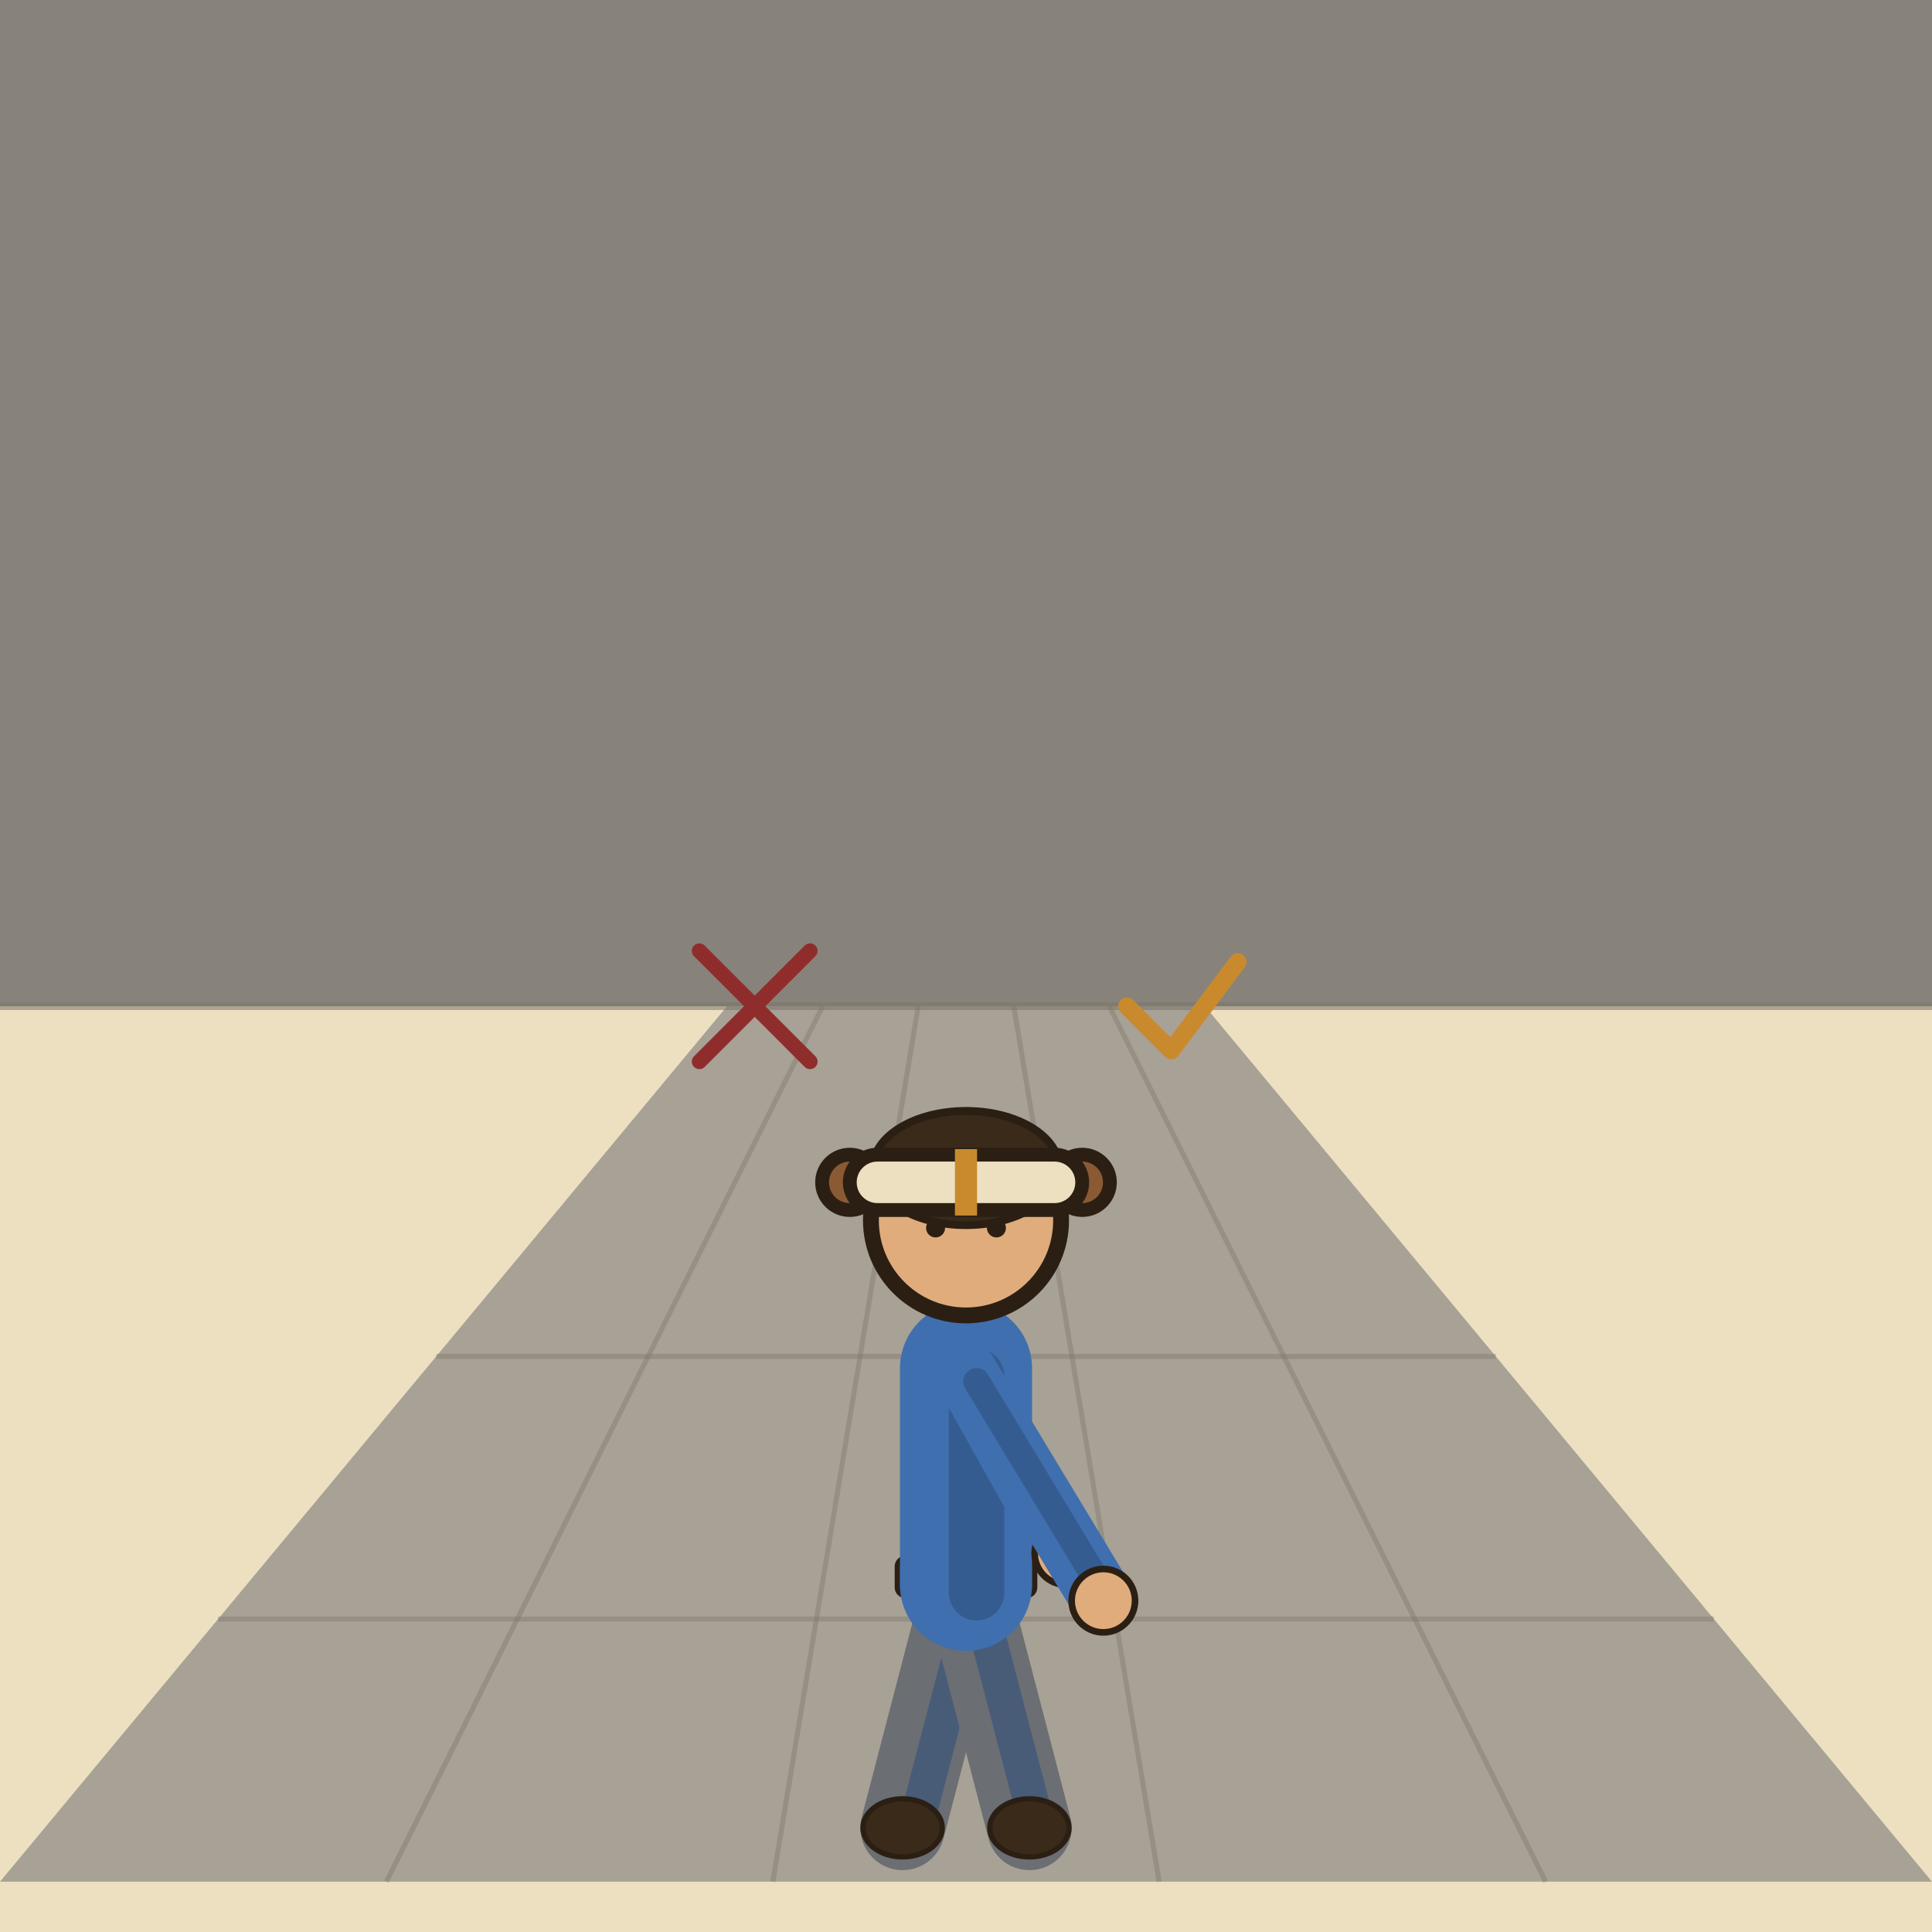
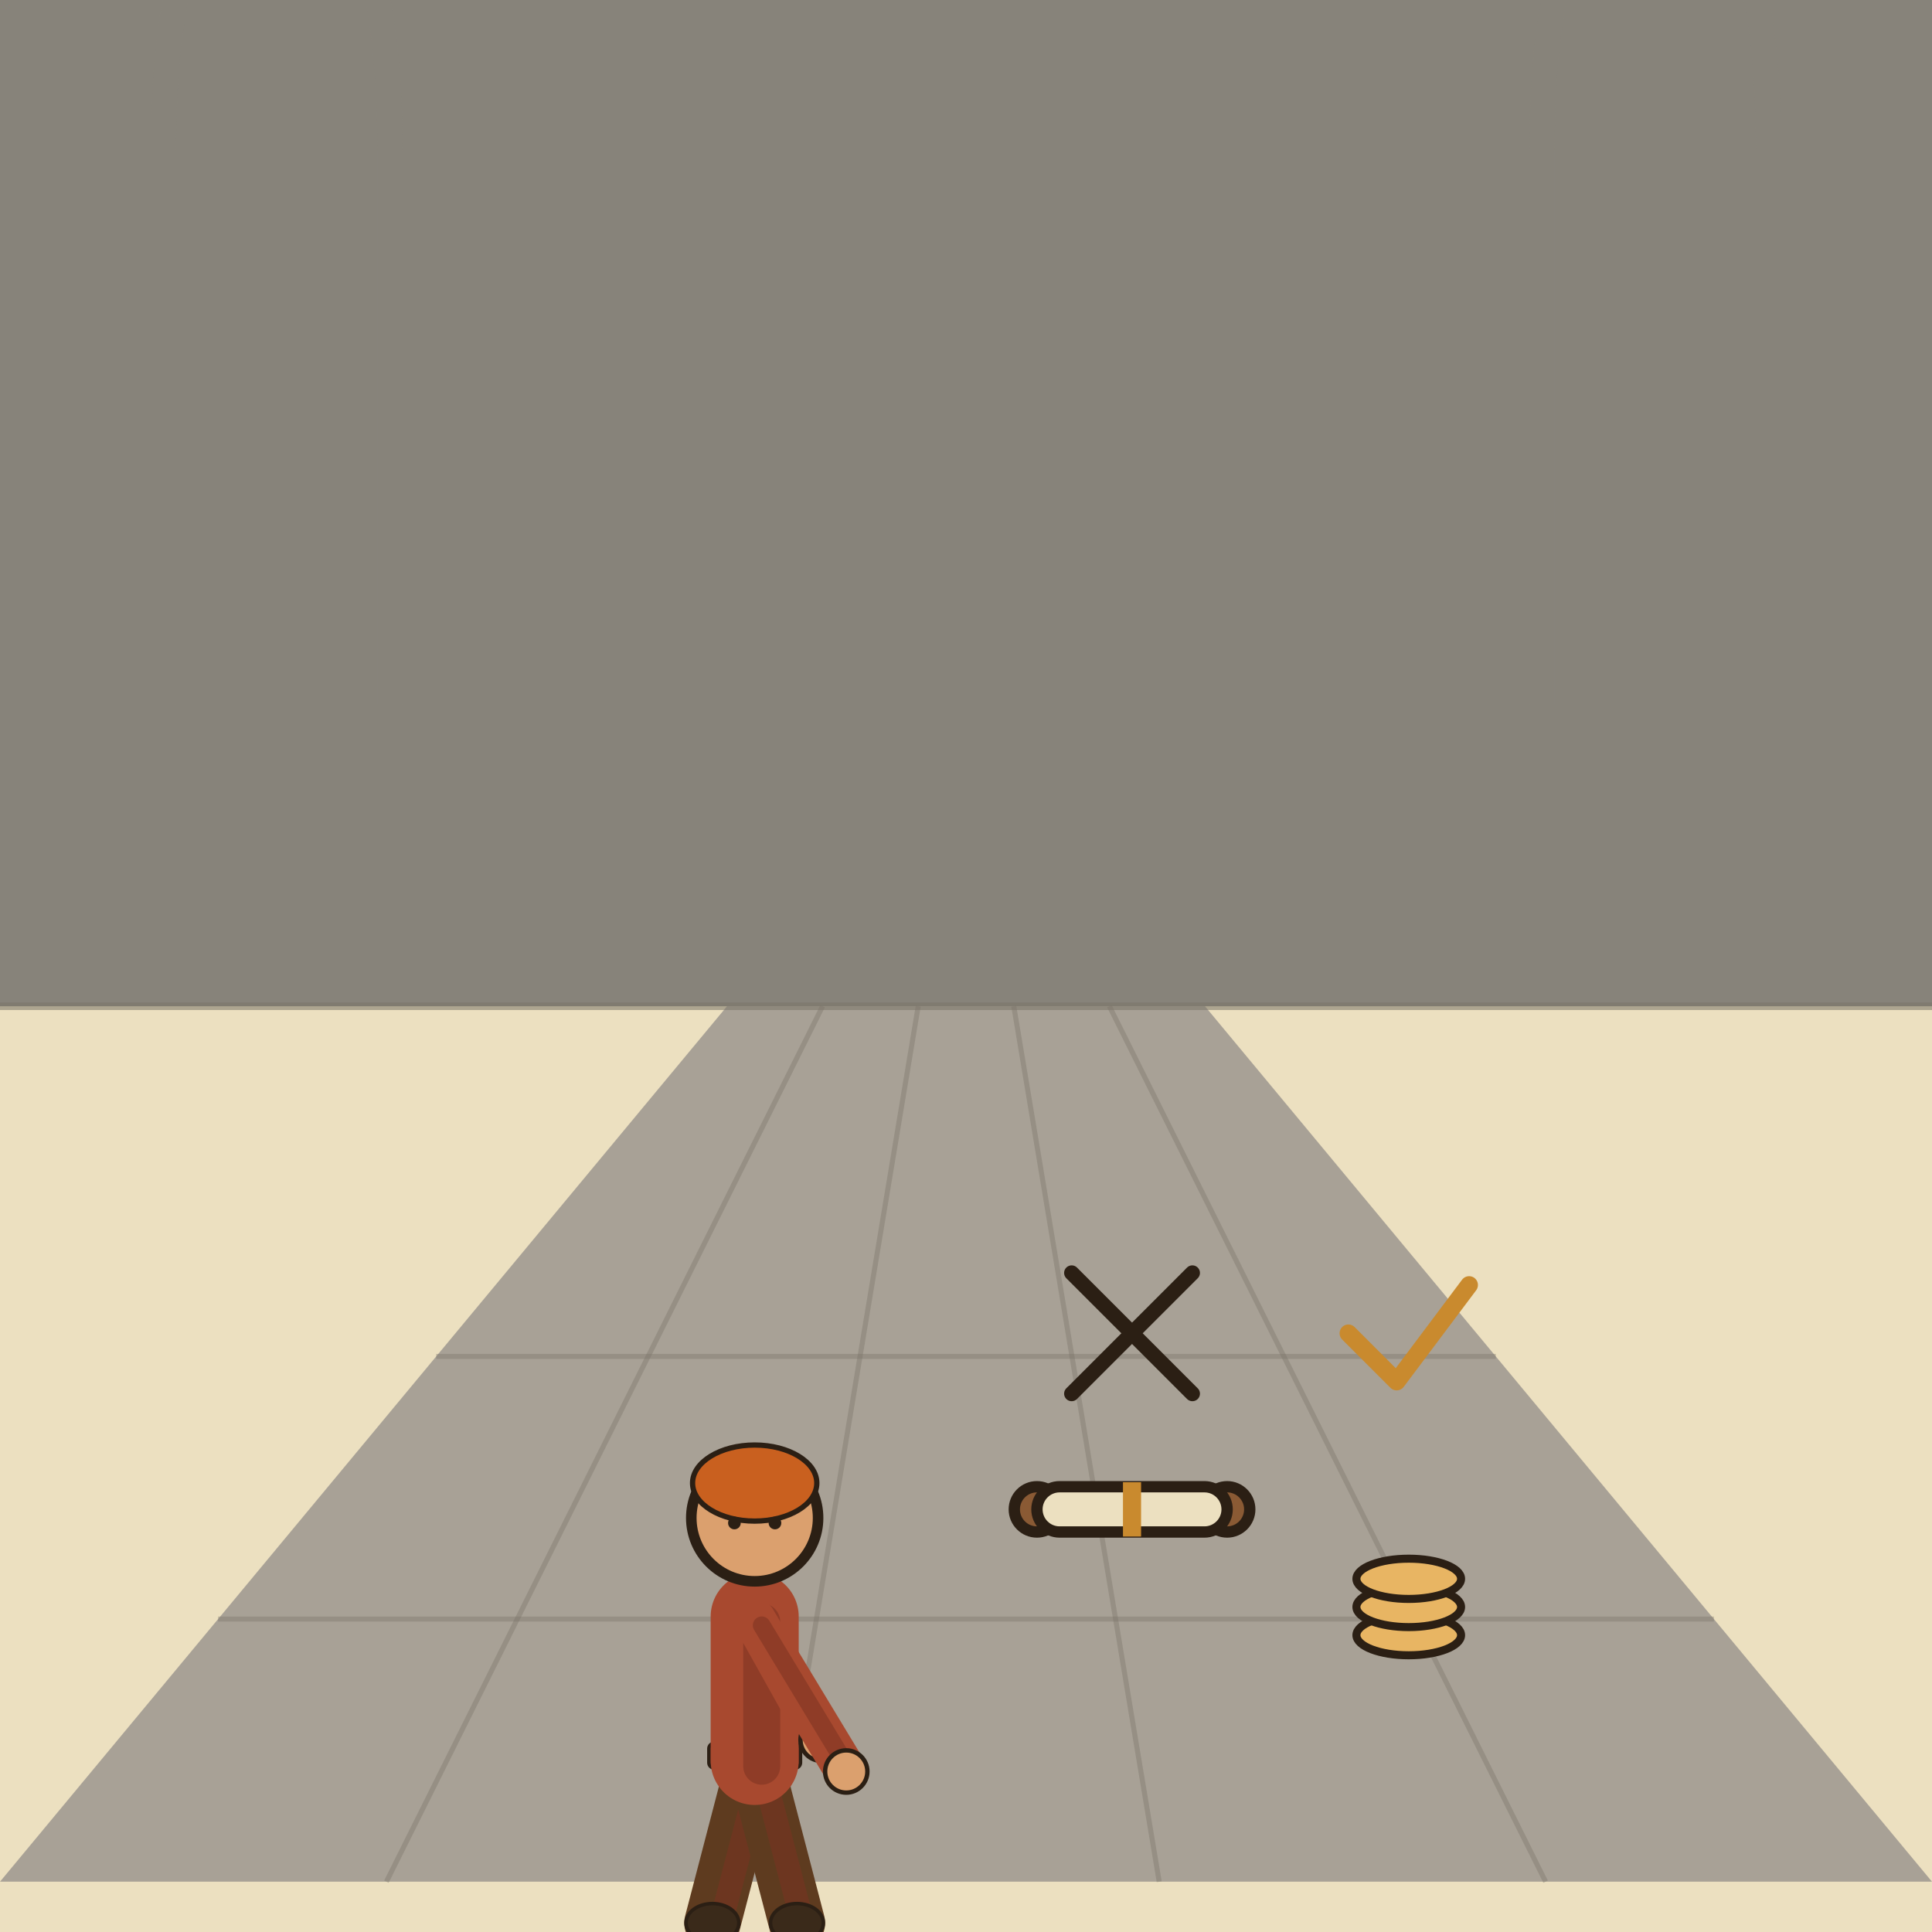
<svg xmlns="http://www.w3.org/2000/svg" viewBox="0 0 768 768">
  <rect x="0" y="0" width="768" height="768" fill="#ece0c0" />
  <rect x="0" y="0" width="768" height="400" fill="#87837a" />
  <polygon points="289,400 479,400 768,748 0,748" fill="#a8a196" />
  <line x1="327.0" y1="400" x2="153.6" y2="748" stroke="#7a7468" stroke-width="2" opacity="0.4" />
  <line x1="365.0" y1="400" x2="307.2" y2="748" stroke="#7a7468" stroke-width="2" opacity="0.4" />
  <line x1="403.0" y1="400" x2="460.8" y2="748" stroke="#7a7468" stroke-width="2" opacity="0.4" />
  <line x1="441.0" y1="400" x2="614.4" y2="748" stroke="#7a7468" stroke-width="2" opacity="0.4" />
  <line x1="173.4" y1="539.2" x2="594.6" y2="539.2" stroke="#7a7468" stroke-width="2" opacity="0.4" />
  <line x1="86.7" y1="643.6" x2="681.3" y2="643.6" stroke="#7a7468" stroke-width="2" opacity="0.4" />
  <line x1="0" y1="400" x2="768" y2="400" stroke="#7a7468" stroke-width="3" opacity="0.55" />
  <path d="M 65.0,280 L 65.0,60 Q 65.0,-50.0 110,-50.0 Q 155.0,-50.0 155.0,60 L 155.0,280" fill="none" stroke="#87837a" stroke-width="10" opacity="0.7" />
  <path d="M 613.0,280 L 613.0,60 Q 613.0,-50.0 658,-50.0 Q 703.0,-50.0 703.0,60 L 703.0,280" fill="none" stroke="#87837a" stroke-width="10" opacity="0.7" />
-   <g transform="translate(384,630) scale(1.05,1.05) rotate(0)">
-     <line x1="0" y1="0" x2="-24" y2="92" stroke="#6b6e73" stroke-width="32" stroke-linecap="round" />
-     <line x1="4" y1="3" x2="-20" y2="95" stroke="#2b4d7a" stroke-width="13.4" stroke-linecap="round" opacity="0.55" />
+   <g transform="translate(300,700) scale(0.7,0.7) rotate(0)">
+     <line x1="0" y1="0" x2="-24" y2="92" stroke="#5e3b1f" stroke-width="32" stroke-linecap="round" />
+     <line x1="4" y1="3" x2="-20" y2="95" stroke="#7a3220" stroke-width="13.4" stroke-linecap="round" opacity="0.55" />
    <ellipse cx="-24" cy="92" rx="15" ry="11" fill="#3a2a1a" stroke="#2b1f14" stroke-width="2" />
-     <line x1="0" y1="0" x2="24" y2="92" stroke="#6b6e73" stroke-width="32" stroke-linecap="round" />
-     <line x1="4" y1="3" x2="28" y2="95" stroke="#2b4d7a" stroke-width="13.4" stroke-linecap="round" opacity="0.55" />
+     <line x1="0" y1="0" x2="24" y2="92" stroke="#5e3b1f" stroke-width="32" stroke-linecap="round" />
+     <line x1="4" y1="3" x2="28" y2="95" stroke="#7a3220" stroke-width="13.4" stroke-linecap="round" opacity="0.55" />
    <ellipse cx="24" cy="92" rx="15" ry="11" fill="#3a2a1a" stroke="#2b1f14" stroke-width="2" />
-     <rect x="-26" y="-10" width="52" height="14" rx="3" fill="#2b4d7a" stroke="#2b1f14" stroke-width="2" />
-     <line x1="0" y1="-82.0" x2="0" y2="0" stroke="#3f6fae" stroke-width="50" stroke-linecap="round" />
-     <line x1="4" y1="-79.0" x2="4" y2="3" stroke="#2b4d7a" stroke-width="21.0" stroke-linecap="round" opacity="0.55" />
-     <line x1="0" y1="-80" x2="38" y2="-12" stroke="#3f6fae" stroke-width="24" stroke-linecap="round" />
-     <line x1="4" y1="-77" x2="42" y2="-9" stroke="#2b4d7a" stroke-width="10.1" stroke-linecap="round" opacity="0.55" />
-     <circle cx="38" cy="-12" r="12" fill="#e0ac7c" stroke="#2b1f14" stroke-width="2.5" />
-     <line x1="0" y1="-80" x2="52" y2="6" stroke="#3f6fae" stroke-width="24" stroke-linecap="round" />
-     <line x1="4" y1="-77" x2="56" y2="9" stroke="#2b4d7a" stroke-width="10.1" stroke-linecap="round" opacity="0.55" />
-     <circle cx="52" cy="6" r="12" fill="#e0ac7c" stroke="#2b1f14" stroke-width="2.5" />
-     <circle cx="0" cy="-138" r="36" fill="#e0ac7c" stroke="#2b1f14" stroke-width="6" />
-     <ellipse cx="0" cy="-157.8" rx="35.28" ry="21.6" fill="#3a2a1a" stroke="#2b1f14" stroke-width="3" />
+     <rect x="-26" y="-10" width="52" height="14" rx="3" fill="#7a3220" stroke="#2b1f14" stroke-width="2" />
+     <line x1="0" y1="-82.0" x2="0" y2="0" stroke="#a8492f" stroke-width="50" stroke-linecap="round" />
+     <line x1="4" y1="-79.0" x2="4" y2="3" stroke="#7a3220" stroke-width="21.0" stroke-linecap="round" opacity="0.55" />
+     <line x1="0" y1="-80" x2="38" y2="-12" stroke="#a8492f" stroke-width="24" stroke-linecap="round" />
+     <line x1="4" y1="-77" x2="42" y2="-9" stroke="#7a3220" stroke-width="10.1" stroke-linecap="round" opacity="0.55" />
+     <circle cx="38" cy="-12" r="12" fill="#dba06e" stroke="#2b1f14" stroke-width="2.5" />
+     <line x1="0" y1="-80" x2="52" y2="6" stroke="#a8492f" stroke-width="24" stroke-linecap="round" />
+     <line x1="4" y1="-77" x2="56" y2="9" stroke="#7a3220" stroke-width="10.1" stroke-linecap="round" opacity="0.55" />
+     <circle cx="52" cy="6" r="12" fill="#dba06e" stroke="#2b1f14" stroke-width="2.5" />
+     <circle cx="0" cy="-138" r="36" fill="#dba06e" stroke="#2b1f14" stroke-width="6" />
+     <ellipse cx="0" cy="-157.8" rx="35.28" ry="21.6" fill="#c9601f" stroke="#2b1f14" stroke-width="3" />
    <circle cx="-11.52" cy="-135.12" r="3.6" fill="#2b1f14" />
    <circle cx="11.52" cy="-135.12" r="3.6" fill="#2b1f14" />
  </g>
-   <g transform="translate(384,470) rotate(0) scale(1.1)">
+   <g transform="translate(450,600) rotate(0) scale(0.9)">
    <circle cx="-42" cy="0" r="10" fill="#8a5a34" stroke="#2b1f14" stroke-width="5" />
    <circle cx="42" cy="0" r="10" fill="#8a5a34" stroke="#2b1f14" stroke-width="5" />
    <rect x="-42" y="-10" width="84" height="20" rx="10" fill="#ece0c0" stroke="#2b1f14" stroke-width="5" />
    <rect x="-4" y="-12" width="8" height="24" fill="#c98a2e" />
  </g>
-   <g transform="translate(300,400) scale(1.0)">
-     <line x1="-22" y1="-22" x2="22" y2="22" stroke="#8f2d2d" stroke-width="6" stroke-linecap="round" />
-     <line x1="22" y1="-22" x2="-22" y2="22" stroke="#8f2d2d" stroke-width="6" stroke-linecap="round" />
+   <g transform="translate(450,530) scale(1.0)">
+     <line x1="-24" y1="-24" x2="24" y2="24" stroke="#2b1f14" stroke-width="6" stroke-linecap="round" />
+     <line x1="24" y1="-24" x2="-24" y2="24" stroke="#2b1f14" stroke-width="6" stroke-linecap="round" />
  </g>
-   <g transform="translate(470,400) scale(1.0)">
-     <polyline points="-22,0 -4.4,17.6 22,-17.6" fill="none" stroke="#c98a2e" stroke-width="7" stroke-linecap="round" stroke-linejoin="round" />
+   <g transform="translate(560,530) scale(1.0)">
+     <polyline points="-24,0 -4.8,19.2 24,-19.2" fill="none" stroke="#c98a2e" stroke-width="7" stroke-linecap="round" stroke-linejoin="round" />
+   </g>
+   <g transform="translate(560,650) scale(0.8)">
+     <ellipse cx="0" cy="0" rx="26" ry="10" fill="#e8b563" stroke="#2b1f14" stroke-width="4" />
+     <ellipse cx="0" cy="-14" rx="26" ry="10" fill="#e8b563" stroke="#2b1f14" stroke-width="4" />
+     <ellipse cx="0" cy="-28" rx="26" ry="10" fill="#e8b563" stroke="#2b1f14" stroke-width="4" />
  </g>
</svg>
